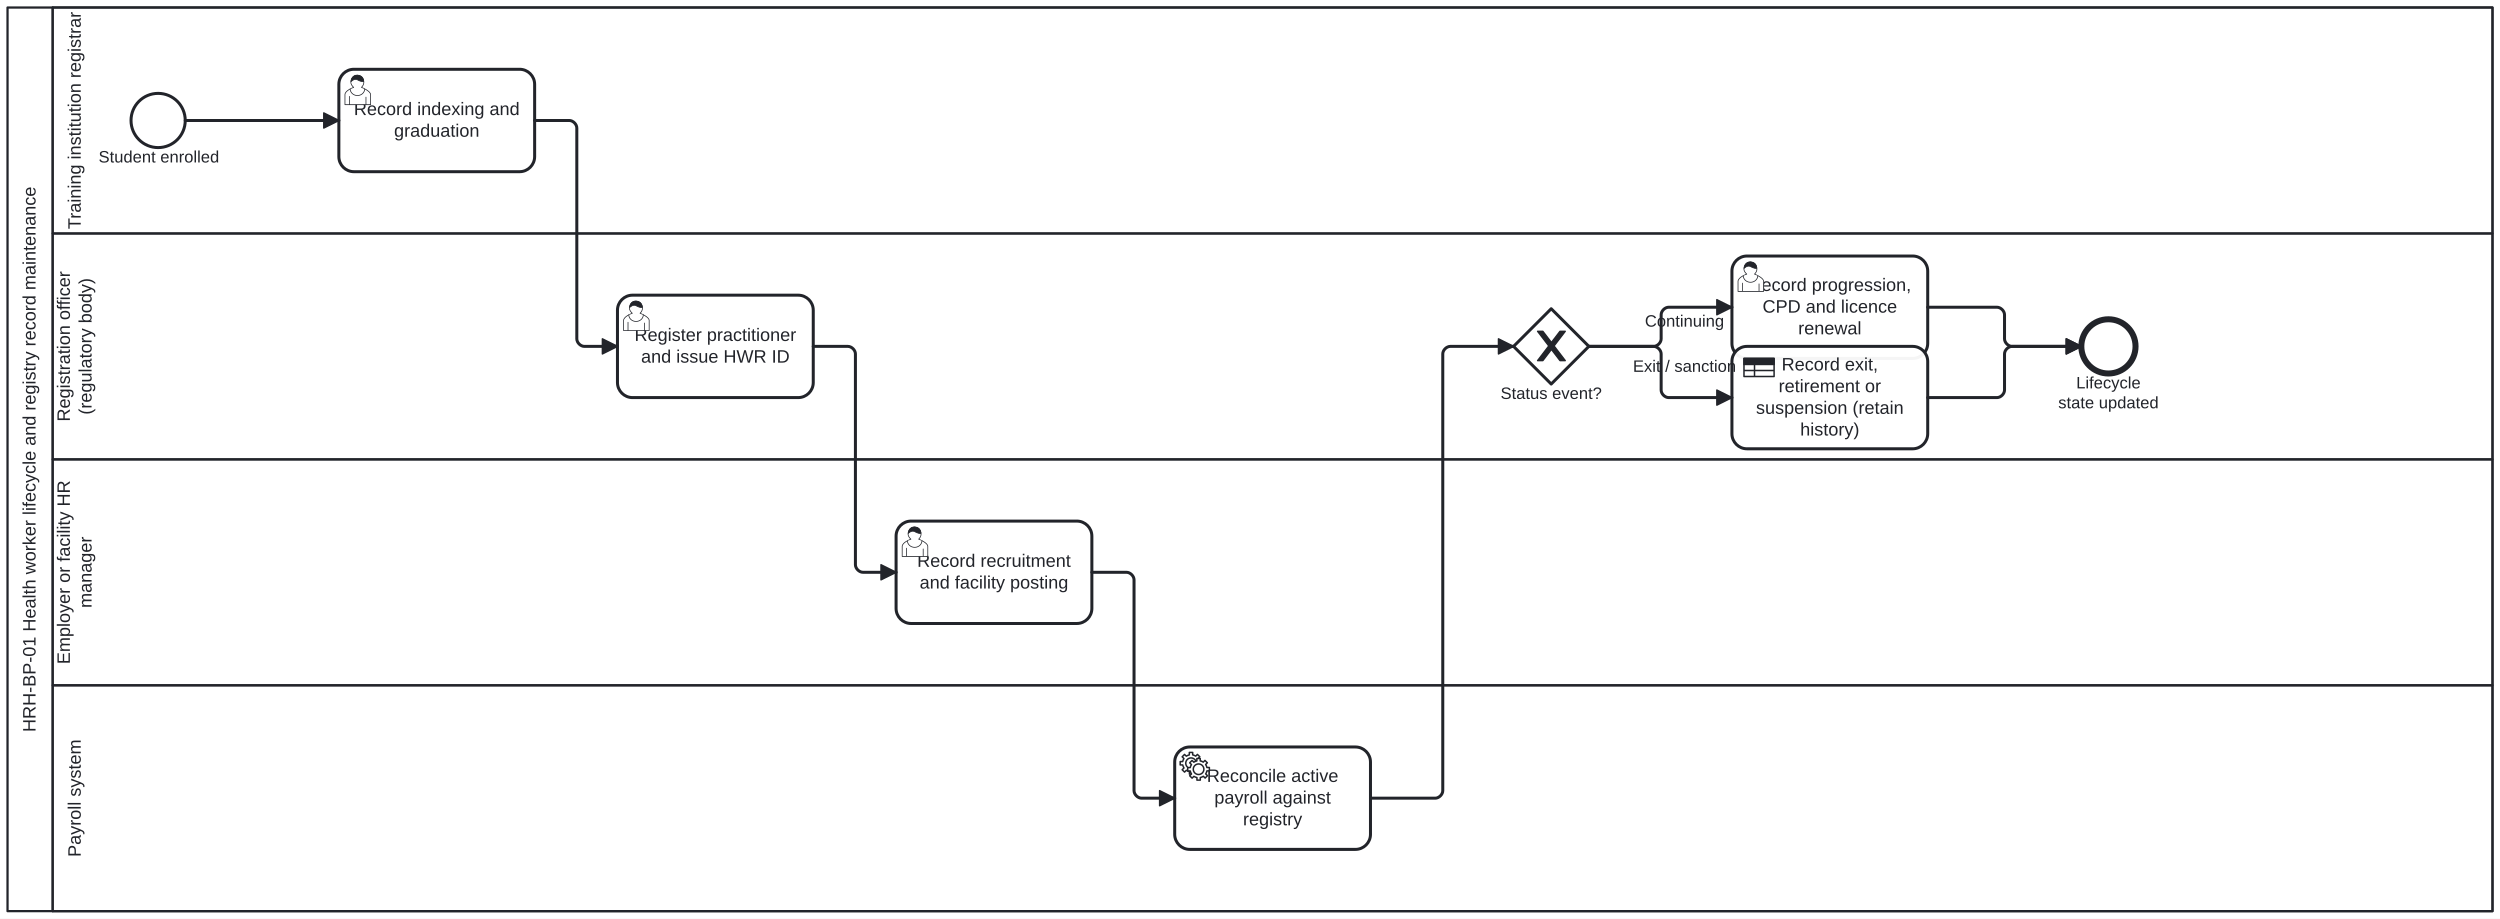
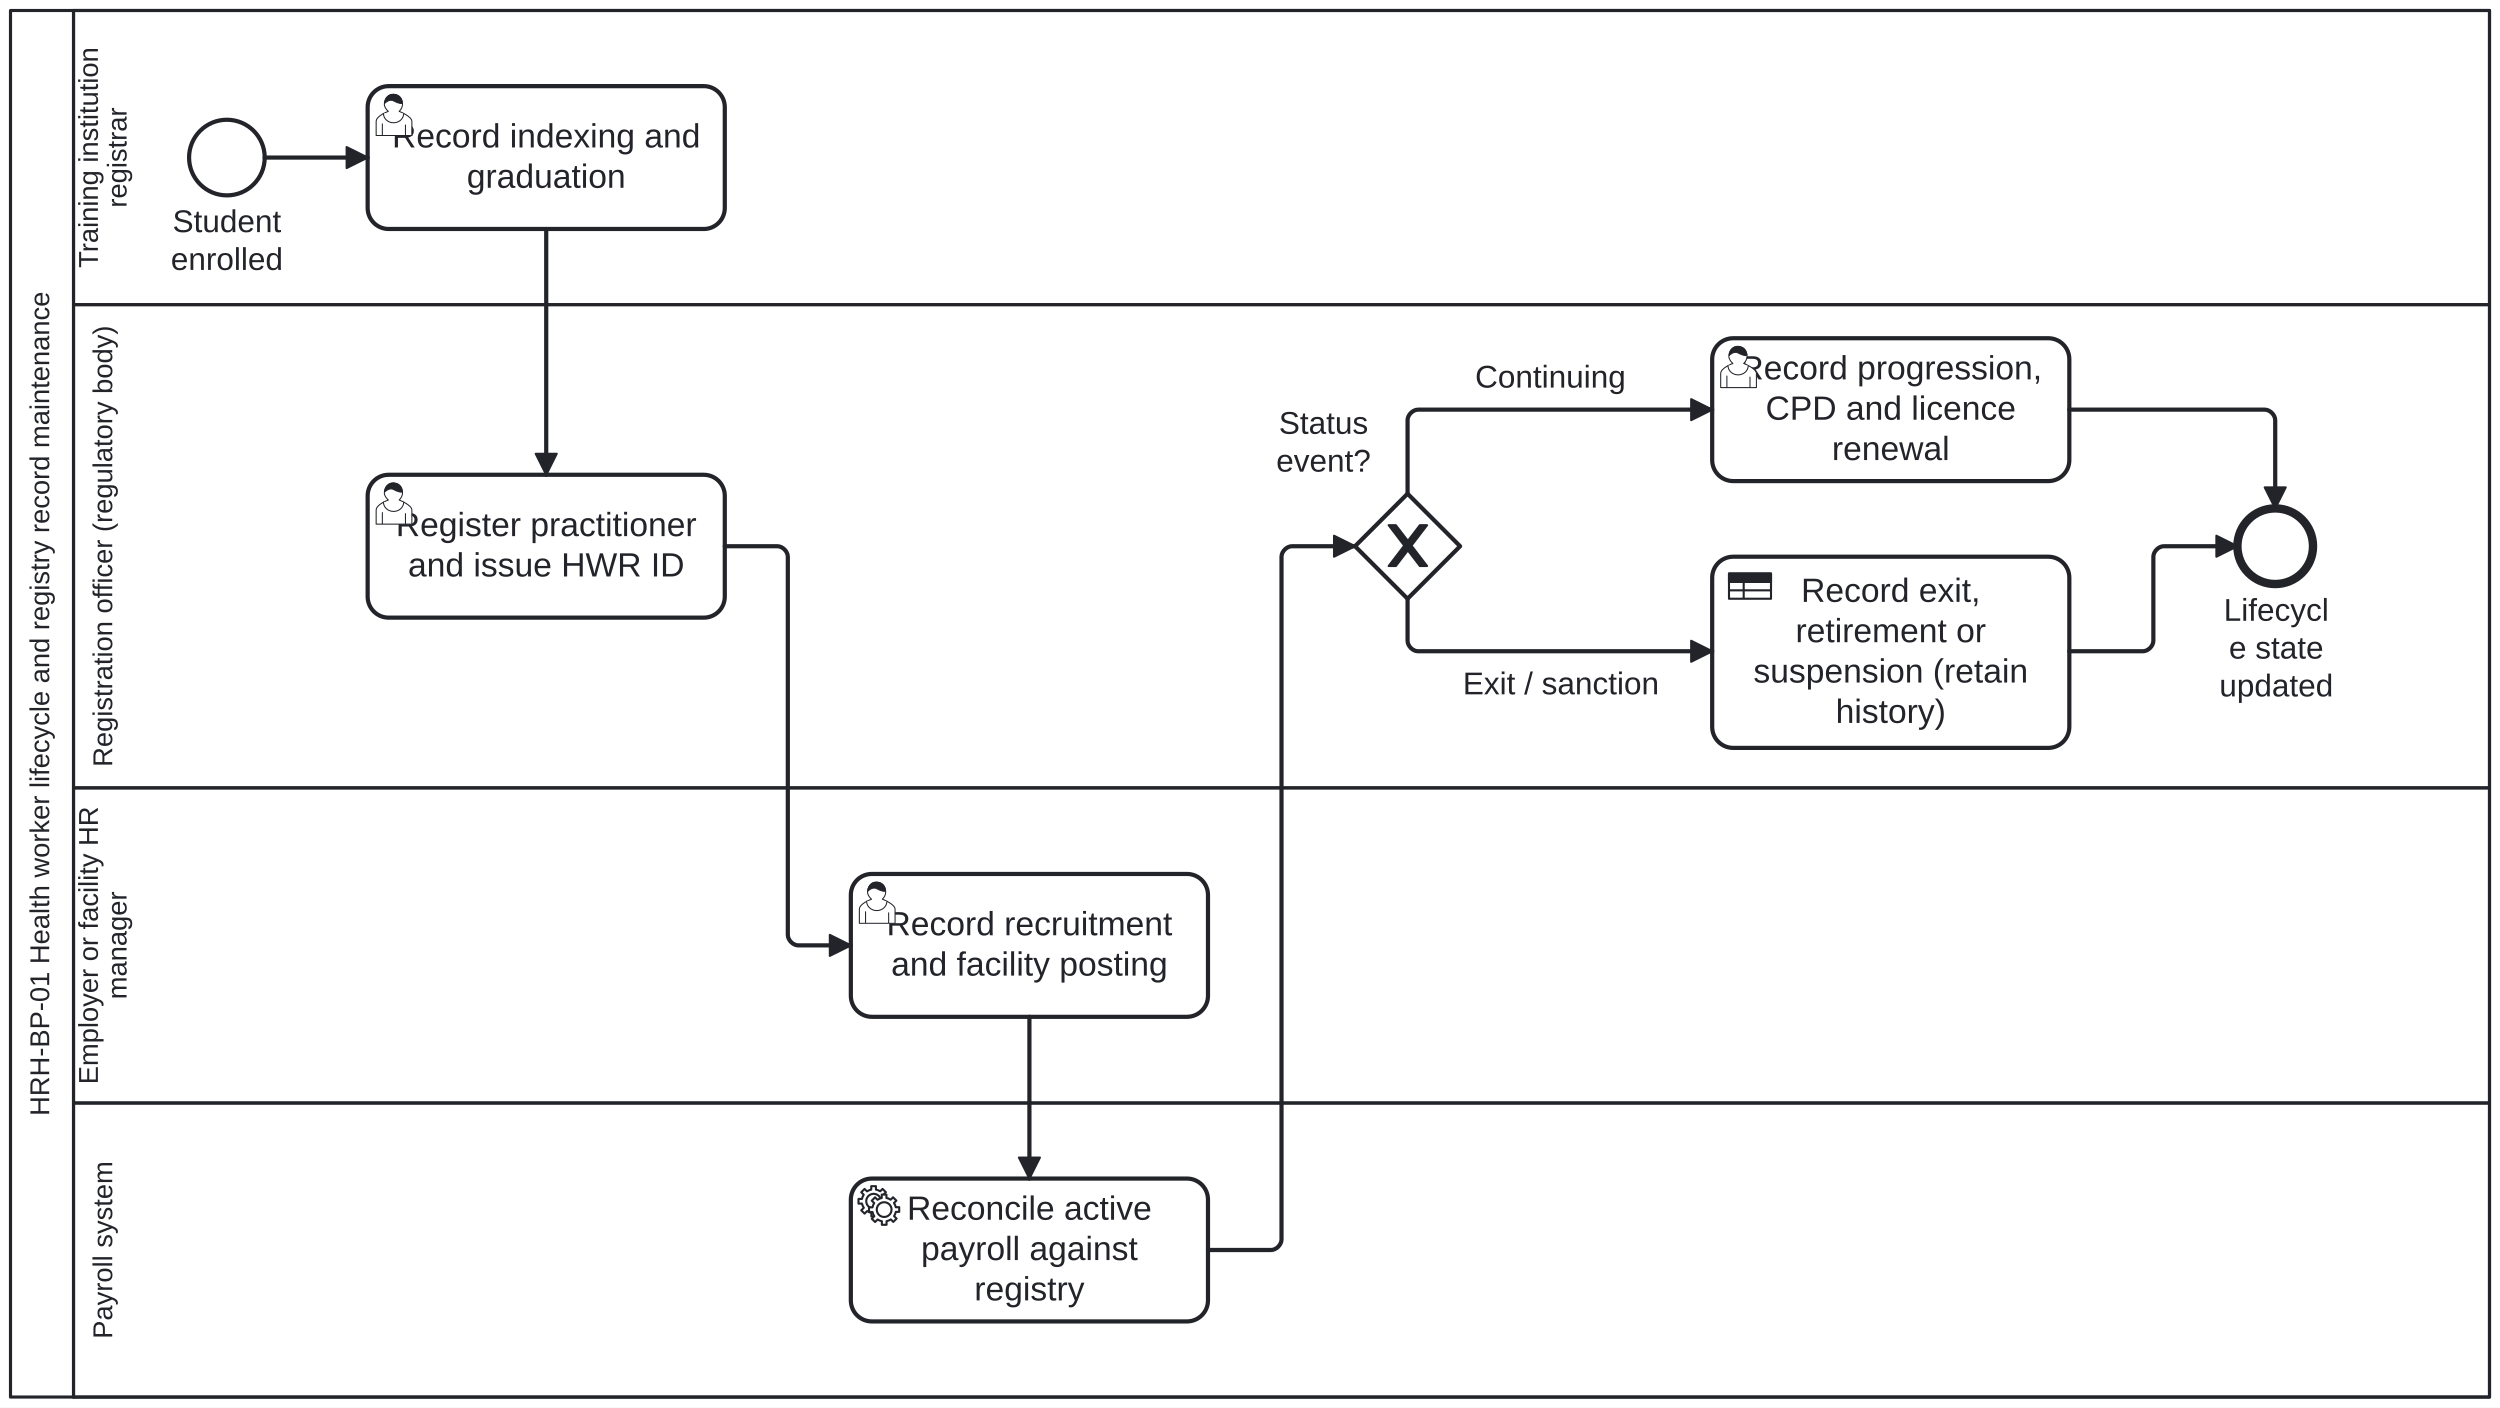
- <svg xmlns="http://www.w3.org/2000/svg" width="100%" style="max-width:100%;height:auto" viewBox="115 75 1660 610" version="1.1">
-   <rect x="115" y="75" width="1660" height="610" fill="#ffffff" />
+ <svg xmlns="http://www.w3.org/2000/svg" width="100%" style="max-width:100%;height:auto" viewBox="115 75 1190 670" version="1.1">
+   <rect x="115" y="75" width="1190" height="670" fill="#ffffff" />
  <g class="djs-group">
    <g class="djs-element djs-shape" data-element-id="Pool_HRH_BP_01" style="display: block;" transform="matrix(1 0 0 1 120 80)">
      <g class="djs-visual">
-         <rect x="0" y="0" width="1650" height="600" rx="0" ry="0" style="stroke-linecap: round; stroke-linejoin: round; stroke: rgb(34, 36, 42); stroke-width: 1.5px; fill: white; fill-opacity: 0.95;" />
-         <path style="fill: none; stroke-linecap: round; stroke-linejoin: round; stroke: rgb(34, 36, 42); stroke-width: 1.5px;" d="M30,0L30,600" />
-         <text lineHeight="1.2" class="djs-label" style="font-family: Arial, sans-serif; font-size: 12px; font-weight: normal; fill: rgb(34, 36, 42);" transform="matrix(-1.83697e-16 -1 1 -1.83697e-16 0 600)">
-           <tspan x="118.928" y="18.6">HRH-BP-01 Health worker lifecycle and registry record maintenance</tspan>
+         <rect x="0" y="0" width="1180" height="660" rx="0" ry="0" style="stroke-linecap: round; stroke-linejoin: round; stroke: rgb(34, 36, 42); stroke-width: 1.5px; fill: white; fill-opacity: 0.95;" />
+         <path style="fill: none; stroke-linecap: round; stroke-linejoin: round; stroke: rgb(34, 36, 42); stroke-width: 1.5px;" d="M30,0L30,660" />
+         <text lineHeight="1.05" class="djs-label" transform="matrix(-1.83697e-16 -1 1 -1.83697e-16 0 660)" style="font-family: Arial, sans-serif; font-size: 13px; font-weight: normal; fill: rgb(34, 36, 42);">
+           <tspan x="133.838" y="18.413">HRH-BP-01 Health worker lifecycle and registry record maintenance</tspan>
        </text>
      </g>
-       <rect class="djs-hit djs-hit-all" x="0" y="0" width="1650" height="600" style="fill: none; stroke-opacity: 0; stroke: white; stroke-width: 15px;" />
+       <rect class="djs-hit djs-hit-all" x="0" y="0" width="1180" height="660" style="fill: none; stroke-opacity: 0; stroke: white; stroke-width: 15px;" />
    </g>
    <g class="djs-children">
      <g class="djs-group">
-         <g class="djs-element djs-shape" data-element-id="Lane_BP01_Payroll" style="display: block;" transform="matrix(1 0 0 1 150 530)">
-           <g class="djs-visual">
-             <rect x="0" y="0" width="1620" height="150" rx="0" ry="0" style="stroke-linecap: round; stroke-linejoin: round; stroke: rgb(34, 36, 42); stroke-width: 1.5px; fill: white; fill-opacity: 0.25;" />
-             <text lineHeight="1.2" class="djs-label" style="font-family: Arial, sans-serif; font-size: 12px; font-weight: normal; fill: rgb(34, 36, 42);" transform="matrix(-1.83697e-16 -1 1 -1.83697e-16 0 150)">
-               <tspan x="35.991" y="18.6">Payroll system</tspan>
-             </text>
-           </g>
-           <rect class="djs-hit djs-hit-all" x="0" y="0" width="1620" height="150" style="fill: none; stroke-opacity: 0; stroke: white; stroke-width: 15px;" />
-         </g>
-       </g>
-       <g class="djs-group">
-         <g class="djs-element djs-shape" data-element-id="Lane_BP01_EmployerHR" style="display: block;" transform="matrix(1 0 0 1 150 380)">
-           <g class="djs-visual">
-             <rect x="0" y="0" width="1620" height="150" rx="0" ry="0" style="stroke-linecap: round; stroke-linejoin: round; stroke: rgb(34, 36, 42); stroke-width: 1.5px; fill: white; fill-opacity: 0.25;" />
-             <text lineHeight="1.2" class="djs-label" style="font-family: Arial, sans-serif; font-size: 12px; font-weight: normal; fill: rgb(34, 36, 42);" transform="matrix(-1.83697e-16 -1 1 -1.83697e-16 0 150)">
-               <tspan x="13.986" y="11.4">Employer or facility HR </tspan>
-               <tspan x="51.319" y="25.8">manager</tspan>
-             </text>
-           </g>
-           <rect class="djs-hit djs-hit-all" x="0" y="0" width="1620" height="150" style="fill: none; stroke-opacity: 0; stroke: white; stroke-width: 15px;" />
-         </g>
-       </g>
-       <g class="djs-group">
-         <g class="djs-element djs-shape" data-element-id="Lane_BP01_RegistrationOfficer" style="display: block;" transform="matrix(1 0 0 1 150 230)">
-           <g class="djs-visual">
-             <rect x="0" y="0" width="1620" height="150" rx="0" ry="0" style="stroke-linecap: round; stroke-linejoin: round; stroke: rgb(34, 36, 42); stroke-width: 1.5px; fill: white; fill-opacity: 0.25;" />
-             <text lineHeight="1.2" class="djs-label" style="font-family: Arial, sans-serif; font-size: 12px; font-weight: normal; fill: rgb(34, 36, 42);" transform="matrix(-1.83697e-16 -1 1 -1.83697e-16 0 150)">
-               <tspan x="25.087" y="11.4">Registration officer </tspan>
-               <tspan x="29.646" y="25.8">(regulatory body)</tspan>
-             </text>
-           </g>
-           <rect class="djs-hit djs-hit-all" x="0" y="0" width="1620" height="150" style="fill: none; stroke-opacity: 0; stroke: white; stroke-width: 15px;" />
+         <g class="djs-element djs-shape" data-element-id="Lane_BP01_Payroll" style="display: block;" transform="matrix(1 0 0 1 150 600)">
+           <g class="djs-visual">
+             <rect x="0" y="0" width="1150" height="140" rx="0" ry="0" style="stroke-linecap: round; stroke-linejoin: round; stroke: rgb(34, 36, 42); stroke-width: 1.5px; fill: white; fill-opacity: 0.25;" />
+             <text lineHeight="1.05" class="djs-label" transform="matrix(-1.83697e-16 -1 1 -1.83697e-16 0 140)" style="font-family: Arial, sans-serif; font-size: 13px; font-weight: normal; fill: rgb(34, 36, 42);">
+               <tspan x="27.74" y="18.413">Payroll system</tspan>
+             </text>
+           </g>
+           <rect class="djs-hit djs-hit-all" x="0" y="0" width="1150" height="140" style="fill: none; stroke-opacity: 0; stroke: white; stroke-width: 15px;" />
+         </g>
+       </g>
+       <g class="djs-group">
+         <g class="djs-element djs-shape" data-element-id="Lane_BP01_EmployerHR" style="display: block;" transform="matrix(1 0 0 1 150 450)">
+           <g class="djs-visual">
+             <rect x="0" y="0" width="1150" height="150" rx="0" ry="0" style="stroke-linecap: round; stroke-linejoin: round; stroke: rgb(34, 36, 42); stroke-width: 1.5px; fill: white; fill-opacity: 0.25;" />
+             <text lineHeight="1.05" class="djs-label" transform="matrix(-1.83697e-16 -1 1 -1.83697e-16 0 150)" style="font-family: Arial, sans-serif; font-size: 13px; font-weight: normal; fill: rgb(34, 36, 42);">
+               <tspan x="8.902" y="11.588">Employer or facility HR </tspan>
+               <tspan x="49.346" y="25.238">manager</tspan>
+             </text>
+           </g>
+           <rect class="djs-hit djs-hit-all" x="0" y="0" width="1150" height="150" style="fill: none; stroke-opacity: 0; stroke: white; stroke-width: 15px;" />
+         </g>
+       </g>
+       <g class="djs-group">
+         <g class="djs-element djs-shape" data-element-id="Lane_BP01_RegistrationOfficer" style="display: block;" transform="matrix(1 0 0 1 150 220)">
+           <g class="djs-visual">
+             <rect x="0" y="0" width="1150" height="230" rx="0" ry="0" style="stroke-linecap: round; stroke-linejoin: round; stroke: rgb(34, 36, 42); stroke-width: 1.5px; fill: white; fill-opacity: 0.25;" />
+             <text lineHeight="1.05" class="djs-label" transform="matrix(-1.83697e-16 -1 1 -1.83697e-16 0 230)" style="font-family: Arial, sans-serif; font-size: 13px; font-weight: normal; fill: rgb(34, 36, 42);">
+               <tspan x="9.988" y="18.413">Registration officer (regulatory body)</tspan>
+             </text>
+           </g>
+           <rect class="djs-hit djs-hit-all" x="0" y="0" width="1150" height="230" style="fill: none; stroke-opacity: 0; stroke: white; stroke-width: 15px;" />
        </g>
      </g>
      <g class="djs-group">
        <g class="djs-element djs-shape" data-element-id="Lane_BP01_TrainingRegistrar" style="display: block;" transform="matrix(1 0 0 1 150 80)">
          <g class="djs-visual">
-             <rect x="0" y="0" width="1620" height="150" rx="0" ry="0" style="stroke-linecap: round; stroke-linejoin: round; stroke: rgb(34, 36, 42); stroke-width: 1.5px; fill: white; fill-opacity: 0.25;" />
-             <text lineHeight="1.2" class="djs-label" style="font-family: Arial, sans-serif; font-size: 12px; font-weight: normal; fill: rgb(34, 36, 42);" transform="matrix(-1.83697e-16 -1 1 -1.83697e-16 0 150)">
-               <tspan x="2.859" y="18.6">Training institution registrar</tspan>
-             </text>
-           </g>
-           <rect class="djs-hit djs-hit-all" x="0" y="0" width="1620" height="150" style="fill: none; stroke-opacity: 0; stroke: white; stroke-width: 15px;" />
-         </g>
-       </g>
-       <g class="djs-group">
-         <g class="djs-element djs-shape" data-element-id="Start_BP01" style="display: block;" transform="matrix(1 0 0 1 202 137)">
+             <rect x="0" y="0" width="1150" height="140" rx="0" ry="0" style="stroke-linecap: round; stroke-linejoin: round; stroke: rgb(34, 36, 42); stroke-width: 1.5px; fill: white; fill-opacity: 0.25;" />
+             <text lineHeight="1.05" class="djs-label" transform="matrix(-1.83697e-16 -1 1 -1.83697e-16 0 140)" style="font-family: Arial, sans-serif; font-size: 13px; font-weight: normal; fill: rgb(34, 36, 42);">
+               <tspan x="17.492" y="11.588">Training institution </tspan>
+               <tspan x="46.161" y="25.238">registrar</tspan>
+             </text>
+           </g>
+           <rect class="djs-hit djs-hit-all" x="0" y="0" width="1150" height="140" style="fill: none; stroke-opacity: 0; stroke: white; stroke-width: 15px;" />
+         </g>
+       </g>
+       <g class="djs-group">
+         <g class="djs-element djs-shape" data-element-id="Start_BP01" style="display: block;" transform="matrix(1 0 0 1 205 132)">
          <g class="djs-visual">
            <circle cx="18" cy="18" r="18" style="stroke-linecap: round; stroke-linejoin: round; stroke: rgb(34, 36, 42); stroke-width: 2px; fill: white; fill-opacity: 0.95;" />
          </g>
          <rect class="djs-hit djs-hit-all" x="0" y="0" width="36" height="36" style="fill: none; stroke-opacity: 0; stroke: white; stroke-width: 15px;" />
        </g>
      </g>
      <g class="djs-group">
-         <g class="djs-element djs-shape" data-element-id="Start_BP01_label" style="display: block;" transform="matrix(1 0 0 1 180 173)">
-           <g class="djs-visual">
-             <text lineHeight="1.2" class="djs-label" style="font-family: Arial, sans-serif; font-size: 11px; font-weight: normal; fill: rgb(34, 36, 42);">
-               <tspan x="0.442" y="9.9">Student enrolled</tspan>
-             </text>
-           </g>
-           <rect class="djs-hit djs-hit-all" x="0" y="0" width="81" height="14" style="fill: none; stroke-opacity: 0; stroke: white; stroke-width: 15px;" />
-         </g>
-       </g>
-       <g class="djs-group">
-         <g class="djs-element djs-shape" data-element-id="Task_BP01_01" style="display: block;" transform="matrix(1 0 0 1 340 121)">
-           <g class="djs-visual">
-             <rect x="0" y="0" width="130" height="68" rx="10" ry="10" style="stroke-linecap: round; stroke-linejoin: round; stroke: rgb(34, 36, 42); stroke-width: 2px; fill: white; fill-opacity: 0.95;" />
-             <text lineHeight="1.2" class="djs-label" style="font-family: Arial, sans-serif; font-size: 12px; font-weight: normal; fill: rgb(34, 36, 42);">
-               <tspan x="9.963" y="30.4">Record indexing and </tspan>
-               <tspan x="36.644" y="44.8">graduation</tspan>
+         <g class="djs-element djs-shape" data-element-id="Start_BP01_label" style="display: block;" transform="matrix(1 0 0 1 196 172)">
+           <g class="djs-visual">
+             <text lineHeight="1.2" class="djs-label" style="font-family: Arial, sans-serif; font-size: 15px; font-weight: normal; fill: rgb(34, 36, 42);">
+               <tspan x="1.146" y="13.5">Student</tspan>
+               <tspan x="0.314" y="31.5">enrolled</tspan>
+             </text>
+           </g>
+           <rect class="djs-hit djs-hit-all" x="0" y="0" width="54" height="36" style="fill: none; stroke-opacity: 0; stroke: white; stroke-width: 15px;" />
+         </g>
+       </g>
+       <g class="djs-group">
+         <g class="djs-element djs-shape" data-element-id="Task_BP01_01" style="display: block;" transform="matrix(1 0 0 1 290 116)">
+           <g class="djs-visual">
+             <rect x="0" y="0" width="170" height="68" rx="10" ry="10" style="stroke-linecap: round; stroke-linejoin: round; stroke: rgb(34, 36, 42); stroke-width: 2px; fill: white; fill-opacity: 0.95;" />
+             <text lineHeight="1.2" class="djs-label" style="font-family: Arial, sans-serif; font-size: 16px; font-weight: normal; fill: rgb(34, 36, 42);">
+               <tspan x="11.617" y="29.2">Record indexing and </tspan>
+               <tspan x="47.191" y="48.4">graduation</tspan>
            </text>
            <path d="m 15,12 c 0.909,-0.845 1.594,-2.049 1.594,-3.385 0,-2.554 -1.805,-4.622 -4.357,-4.622 -2.552,0 -4.288,2.068 -4.288,4.622 0,1.348 0.974,2.562 1.896,3.405 -0.529,0.187 -5.669,2.097 -5.794,4.756 v 6.718 h 17 v -6.718 c 0,-2.298 -5.528,-4.595 -6.051,-4.776 zm -8,6 l 0,5.5 m 11,0 l 0,-5" style="fill: white; stroke-linecap: round; stroke-linejoin: round; stroke: rgb(34, 36, 42); stroke-width: 0.5px;" />
            <path d="m 15,12 m 2.162,1.009 c 0,2.447 -2.158,4.431 -4.821,4.431 -2.665,0 -4.822,-1.981 -4.822,-4.431 " style="fill: white; stroke-linecap: round; stroke-linejoin: round; stroke: rgb(34, 36, 42); stroke-width: 0.5px;" />
            <path d="m 15,12 m -6.9,-3.80 c 0,0 2.251,-2.358 4.274,-1.177 2.024,1.181 4.221,1.537 4.124,0.965 -0.098,-0.57 -0.117,-3.791 -4.191,-4.136 -3.575,0.001 -4.208,3.367 -4.207,4.348 z" style="fill: rgb(34, 36, 42); stroke-linecap: round; stroke-linejoin: round; stroke: rgb(34, 36, 42); stroke-width: 0.5px;" />
          </g>
-           <rect class="djs-hit djs-hit-all" x="0" y="0" width="130" height="68" style="fill: none; stroke-opacity: 0; stroke: white; stroke-width: 15px;" />
-         </g>
-       </g>
-       <g class="djs-group">
-         <g class="djs-element djs-shape" data-element-id="Task_BP01_02" style="display: block;" transform="matrix(1 0 0 1 525 271)">
-           <g class="djs-visual">
-             <rect x="0" y="0" width="130" height="68" rx="10" ry="10" style="stroke-linecap: round; stroke-linejoin: round; stroke: rgb(34, 36, 42); stroke-width: 2px; fill: white; fill-opacity: 0.95;" />
-             <text lineHeight="1.2" class="djs-label" style="font-family: Arial, sans-serif; font-size: 12px; font-weight: normal; fill: rgb(34, 36, 42);">
-               <tspan x="11.311" y="30.4">Register practitioner</tspan>
-               <tspan x="15.652" y="44.8">and issue HWR ID</tspan>
+           <rect class="djs-hit djs-hit-all" x="0" y="0" width="170" height="68" style="fill: none; stroke-opacity: 0; stroke: white; stroke-width: 15px;" />
+         </g>
+       </g>
+       <g class="djs-group">
+         <g class="djs-element djs-shape" data-element-id="Task_BP01_02" style="display: block;" transform="matrix(1 0 0 1 290 301)">
+           <g class="djs-visual">
+             <rect x="0" y="0" width="170" height="68" rx="10" ry="10" style="stroke-linecap: round; stroke-linejoin: round; stroke: rgb(34, 36, 42); stroke-width: 2px; fill: white; fill-opacity: 0.95;" />
+             <text lineHeight="1.2" class="djs-label" style="font-family: Arial, sans-serif; font-size: 16px; font-weight: normal; fill: rgb(34, 36, 42);">
+               <tspan x="13.414" y="29.2">Register practitioner</tspan>
+               <tspan x="19.203" y="48.4">and issue HWR ID</tspan>
            </text>
            <path d="m 15,12 c 0.909,-0.845 1.594,-2.049 1.594,-3.385 0,-2.554 -1.805,-4.622 -4.357,-4.622 -2.552,0 -4.288,2.068 -4.288,4.622 0,1.348 0.974,2.562 1.896,3.405 -0.529,0.187 -5.669,2.097 -5.794,4.756 v 6.718 h 17 v -6.718 c 0,-2.298 -5.528,-4.595 -6.051,-4.776 zm -8,6 l 0,5.5 m 11,0 l 0,-5" style="fill: white; stroke-linecap: round; stroke-linejoin: round; stroke: rgb(34, 36, 42); stroke-width: 0.5px;" />
            <path d="m 15,12 m 2.162,1.009 c 0,2.447 -2.158,4.431 -4.821,4.431 -2.665,0 -4.822,-1.981 -4.822,-4.431 " style="fill: white; stroke-linecap: round; stroke-linejoin: round; stroke: rgb(34, 36, 42); stroke-width: 0.5px;" />
            <path d="m 15,12 m -6.9,-3.80 c 0,0 2.251,-2.358 4.274,-1.177 2.024,1.181 4.221,1.537 4.124,0.965 -0.098,-0.57 -0.117,-3.791 -4.191,-4.136 -3.575,0.001 -4.208,3.367 -4.207,4.348 z" style="fill: rgb(34, 36, 42); stroke-linecap: round; stroke-linejoin: round; stroke: rgb(34, 36, 42); stroke-width: 0.5px;" />
          </g>
-           <rect class="djs-hit djs-hit-all" x="0" y="0" width="130" height="68" style="fill: none; stroke-opacity: 0; stroke: white; stroke-width: 15px;" />
-         </g>
-       </g>
-       <g class="djs-group">
-         <g class="djs-element djs-shape" data-element-id="Task_BP01_03" style="display: block;" transform="matrix(1 0 0 1 710 421)">
-           <g class="djs-visual">
-             <rect x="0" y="0" width="130" height="68" rx="10" ry="10" style="stroke-linecap: round; stroke-linejoin: round; stroke: rgb(34, 36, 42); stroke-width: 2px; fill: white; fill-opacity: 0.95;" />
-             <text lineHeight="1.2" class="djs-label" style="font-family: Arial, sans-serif; font-size: 12px; font-weight: normal; fill: rgb(34, 36, 42);">
-               <tspan x="13.982" y="30.4">Record recruitment </tspan>
-               <tspan x="15.638" y="44.8">and facility posting</tspan>
+           <rect class="djs-hit djs-hit-all" x="0" y="0" width="170" height="68" style="fill: none; stroke-opacity: 0; stroke: white; stroke-width: 15px;" />
+         </g>
+       </g>
+       <g class="djs-group">
+         <g class="djs-element djs-shape" data-element-id="Task_BP01_03" style="display: block;" transform="matrix(1 0 0 1 520 491)">
+           <g class="djs-visual">
+             <rect x="0" y="0" width="170" height="68" rx="10" ry="10" style="stroke-linecap: round; stroke-linejoin: round; stroke: rgb(34, 36, 42); stroke-width: 2px; fill: white; fill-opacity: 0.95;" />
+             <text lineHeight="1.2" class="djs-label" style="font-family: Arial, sans-serif; font-size: 16px; font-weight: normal; fill: rgb(34, 36, 42);">
+               <tspan x="16.977" y="29.2">Record recruitment </tspan>
+               <tspan x="19.184" y="48.4">and facility posting</tspan>
            </text>
            <path d="m 15,12 c 0.909,-0.845 1.594,-2.049 1.594,-3.385 0,-2.554 -1.805,-4.622 -4.357,-4.622 -2.552,0 -4.288,2.068 -4.288,4.622 0,1.348 0.974,2.562 1.896,3.405 -0.529,0.187 -5.669,2.097 -5.794,4.756 v 6.718 h 17 v -6.718 c 0,-2.298 -5.528,-4.595 -6.051,-4.776 zm -8,6 l 0,5.5 m 11,0 l 0,-5" style="fill: white; stroke-linecap: round; stroke-linejoin: round; stroke: rgb(34, 36, 42); stroke-width: 0.5px;" />
            <path d="m 15,12 m 2.162,1.009 c 0,2.447 -2.158,4.431 -4.821,4.431 -2.665,0 -4.822,-1.981 -4.822,-4.431 " style="fill: white; stroke-linecap: round; stroke-linejoin: round; stroke: rgb(34, 36, 42); stroke-width: 0.5px;" />
            <path d="m 15,12 m -6.9,-3.80 c 0,0 2.251,-2.358 4.274,-1.177 2.024,1.181 4.221,1.537 4.124,0.965 -0.098,-0.57 -0.117,-3.791 -4.191,-4.136 -3.575,0.001 -4.208,3.367 -4.207,4.348 z" style="fill: rgb(34, 36, 42); stroke-linecap: round; stroke-linejoin: round; stroke: rgb(34, 36, 42); stroke-width: 0.5px;" />
          </g>
-           <rect class="djs-hit djs-hit-all" x="0" y="0" width="130" height="68" style="fill: none; stroke-opacity: 0; stroke: white; stroke-width: 15px;" />
-         </g>
-       </g>
-       <g class="djs-group">
-         <g class="djs-element djs-shape" data-element-id="Task_BP01_04" style="display: block;" transform="matrix(1 0 0 1 895 571)">
-           <g class="djs-visual">
-             <rect x="0" y="0" width="130" height="68" rx="10" ry="10" style="stroke-linecap: round; stroke-linejoin: round; stroke: rgb(34, 36, 42); stroke-width: 2px; fill: white; fill-opacity: 0.95;" />
-             <text lineHeight="1.2" class="djs-label" style="font-family: Arial, sans-serif; font-size: 12px; font-weight: normal; fill: rgb(34, 36, 42);">
-               <tspan x="21.312" y="23.2">Reconcile active </tspan>
-               <tspan x="26.311" y="37.6">payroll against </tspan>
-               <tspan x="45.33" y="52">registry</tspan>
+           <rect class="djs-hit djs-hit-all" x="0" y="0" width="170" height="68" style="fill: none; stroke-opacity: 0; stroke: white; stroke-width: 15px;" />
+         </g>
+       </g>
+       <g class="djs-group">
+         <g class="djs-element djs-shape" data-element-id="Task_BP01_04" style="display: block;" transform="matrix(1 0 0 1 520 636)">
+           <g class="djs-visual">
+             <rect x="0" y="0" width="170" height="68" rx="10" ry="10" style="stroke-linecap: round; stroke-linejoin: round; stroke: rgb(34, 36, 42); stroke-width: 2px; fill: white; fill-opacity: 0.95;" />
+             <text lineHeight="1.2" class="djs-label" style="font-family: Arial, sans-serif; font-size: 16px; font-weight: normal; fill: rgb(34, 36, 42);">
+               <tspan x="26.75" y="19.6">Reconcile active </tspan>
+               <tspan x="33.414" y="38.8">payroll against </tspan>
+               <tspan x="58.773" y="58">registry</tspan>
            </text>
            <circle cx="5" cy="5" r="5" transform="translate(6, 6)" style="stroke-linecap: round; stroke-linejoin: round; stroke: none; stroke-width: 2px; fill: white;" />
            <path d="m 12,18 v -1.713 c 0.352,-0.07 0.704,-0.178 1.048,-0.321 0.344,-0.145 0.666,-0.321 0.966,-0.521 l 1.194,1.18 1.567,-1.577 -1.195,-1.18 c 0.403,-0.614 0.683,-1.299 0.825,-2.018 l 1.622,-0.01 v -2.22 l -1.637,0.01 c -0.073,-0.352 -0.178,-0.7 -0.324,-1.044 -0.145,-0.344 -0.321,-0.664 -0.523,-0.962 l 1.131,-1.136 -1.583,-1.563 -1.13,1.136 c -0.614,-0.401 -1.303,-0.681 -2.023,-0.822 l 0.009,-1.619 h -2.241 l 0.004,1.631 c -0.354,0.074 -0.705,0.18 -1.05,0.324 -0.344,0.144 -0.665,0.321 -0.964,0.52 l -1.17,-1.158 -1.567,1.579 1.168,1.157 c -0.403,0.613 -0.683,1.298 -0.825,2.017 l -1.659,0.003 v 2.222 l 1.672,-0.006 c 0.073,0.351 0.18,0.702 0.324,1.045 0.145,0.344 0.321,0.664 0.523,0.961 l -1.199,1.197 1.584,1.56 1.196,-1.193 c 0.614,0.403 1.303,0.682 2.023,0.823 l 7.19e-4,1.699 h 2.227 z m 0.221,-3.996 c -1.789,0.75 -3.858,-0.093 -4.61,-1.874 -0.752,-1.783 0.091,-3.846 1.88,-4.596 1.788,-0.749 3.857,0.093 4.609,1.874 0.752,1.782 -0.091,3.846 -1.88,4.596 z" style="fill: white; stroke-linecap: round; stroke-linejoin: round; stroke: rgb(34, 36, 42); stroke-width: 1px;" />
            <circle cx="5" cy="5" r="5" transform="translate(11, 10)" style="stroke-linecap: round; stroke-linejoin: round; stroke: none; stroke-width: 2px; fill: white;" />
            <path d="m 17,22 v -1.713 c 0.352,-0.07 0.704,-0.178 1.048,-0.321 0.344,-0.145 0.666,-0.321 0.966,-0.521 l 1.194,1.18 1.567,-1.577 -1.195,-1.18 c 0.403,-0.614 0.683,-1.299 0.825,-2.018 l 1.622,-0.01 v -2.22 l -1.637,0.01 c -0.073,-0.352 -0.178,-0.7 -0.324,-1.044 -0.145,-0.344 -0.321,-0.664 -0.523,-0.962 l 1.131,-1.136 -1.583,-1.563 -1.13,1.136 c -0.614,-0.401 -1.303,-0.681 -2.023,-0.822 l 0.009,-1.619 h -2.241 l 0.004,1.631 c -0.354,0.074 -0.705,0.18 -1.05,0.324 -0.344,0.144 -0.665,0.321 -0.964,0.52 l -1.17,-1.158 -1.567,1.579 1.168,1.157 c -0.403,0.613 -0.683,1.298 -0.825,2.017 l -1.659,0.003 v 2.222 l 1.672,-0.006 c 0.073,0.351 0.18,0.702 0.324,1.045 0.145,0.344 0.321,0.664 0.523,0.961 l -1.199,1.197 1.584,1.56 1.196,-1.193 c 0.614,0.403 1.303,0.682 2.023,0.823 l 7.19e-4,1.699 h 2.227 z m 0.221,-3.996 c -1.789,0.75 -3.858,-0.093 -4.61,-1.874 -0.752,-1.783 0.091,-3.846 1.88,-4.596 1.788,-0.749 3.857,0.093 4.609,1.874 0.752,1.782 -0.091,3.846 -1.88,4.596 z" style="fill: white; stroke-linecap: round; stroke-linejoin: round; stroke: rgb(34, 36, 42); stroke-width: 1px;" />
          </g>
-           <rect class="djs-hit djs-hit-all" x="0" y="0" width="130" height="68" style="fill: none; stroke-opacity: 0; stroke: white; stroke-width: 15px;" />
-         </g>
-       </g>
-       <g class="djs-group">
-         <g class="djs-element djs-shape" data-element-id="Gw_BP01_Active" style="display: block;" transform="matrix(1 0 0 1 1120 280)">
+           <rect class="djs-hit djs-hit-all" x="0" y="0" width="170" height="68" style="fill: none; stroke-opacity: 0; stroke: white; stroke-width: 15px;" />
+         </g>
+       </g>
+       <g class="djs-group">
+         <g class="djs-element djs-shape" data-element-id="Gw_BP01_Active" style="display: block;" transform="matrix(1 0 0 1 760 310)">
          <g class="djs-visual">
            <polygon points="25,0 50,25 25,50 0,25" style="stroke-linecap: round; stroke-linejoin: round; stroke: rgb(34, 36, 42); stroke-width: 2px; fill: white; fill-opacity: 0.95;" />
            <path d="m 16,15 7.429,9.714 -7.429,9.714 3.429,0 5.714,-7.464 5.714,7.464 3.429,0 -7.429,-9.714 7.429,-9.714 -3.429,0 -5.714,7.464 -5.714,-7.464 -3.429,0 z" style="fill: rgb(34, 36, 42); stroke-linecap: round; stroke-linejoin: round; stroke: rgb(34, 36, 42); stroke-width: 1px;" />
          </g>
          <rect class="djs-hit djs-hit-all" x="0" y="0" width="50" height="50" style="fill: none; stroke-opacity: 0; stroke: white; stroke-width: 15px;" />
        </g>
      </g>
      <g class="djs-group">
-         <g class="djs-element djs-shape" data-element-id="Gw_BP01_Active_label" style="display: block;" transform="matrix(1 0 0 1 1111 330)">
-           <g class="djs-visual">
-             <text lineHeight="1.2" class="djs-label" style="font-family: Arial, sans-serif; font-size: 11px; font-weight: normal; fill: rgb(34, 36, 42);">
-               <tspan x="0.366" y="9.9">Status event?</tspan>
-             </text>
-           </g>
-           <rect class="djs-hit djs-hit-all" x="0" y="0" width="68" height="14" style="fill: none; stroke-opacity: 0; stroke: white; stroke-width: 15px;" />
-         </g>
-       </g>
-       <g class="djs-group">
-         <g class="djs-element djs-shape" data-element-id="Task_BP01_05" style="display: block;" transform="matrix(1 0 0 1 1265 245)">
-           <g class="djs-visual">
-             <rect x="0" y="0" width="130" height="68" rx="10" ry="10" style="stroke-linecap: round; stroke-linejoin: round; stroke: rgb(34, 36, 42); stroke-width: 2px; fill: white; fill-opacity: 0.95;" />
-             <text lineHeight="1.2" class="djs-label" style="font-family: Arial, sans-serif; font-size: 12px; font-weight: normal; fill: rgb(34, 36, 42);">
-               <tspan x="10.974" y="23.2">Record progression, </tspan>
-               <tspan x="20.311" y="37.6">CPD and licence </tspan>
-               <tspan x="43.988" y="52">renewal</tspan>
+         <g class="djs-element djs-shape" data-element-id="Gw_BP01_Active_label" style="display: block;" transform="matrix(1 0 0 1 722 268)">
+           <g class="djs-visual">
+             <text lineHeight="1.2" class="djs-label" style="font-family: Arial, sans-serif; font-size: 15px; font-weight: normal; fill: rgb(34, 36, 42);">
+               <tspan x="1.738" y="13.5">Status</tspan>
+               <tspan x="0.482" y="31.5">event?</tspan>
+             </text>
+           </g>
+           <rect class="djs-hit djs-hit-all" x="0" y="0" width="46" height="36" style="fill: none; stroke-opacity: 0; stroke: white; stroke-width: 15px;" />
+         </g>
+       </g>
+       <g class="djs-group">
+         <g class="djs-element djs-shape" data-element-id="Task_BP01_05" style="display: block;" transform="matrix(1 0 0 1 930 236)">
+           <g class="djs-visual">
+             <rect x="0" y="0" width="170" height="68" rx="10" ry="10" style="stroke-linecap: round; stroke-linejoin: round; stroke: rgb(34, 36, 42); stroke-width: 2px; fill: white; fill-opacity: 0.95;" />
+             <text lineHeight="1.2" class="djs-label" style="font-family: Arial, sans-serif; font-size: 16px; font-weight: normal; fill: rgb(34, 36, 42);">
+               <tspan x="12.965" y="19.6">Record progression, </tspan>
+               <tspan x="25.414" y="38.8">CPD and licence </tspan>
+               <tspan x="56.984" y="58">renewal</tspan>
            </text>
            <path d="m 15,12 c 0.909,-0.845 1.594,-2.049 1.594,-3.385 0,-2.554 -1.805,-4.622 -4.357,-4.622 -2.552,0 -4.288,2.068 -4.288,4.622 0,1.348 0.974,2.562 1.896,3.405 -0.529,0.187 -5.669,2.097 -5.794,4.756 v 6.718 h 17 v -6.718 c 0,-2.298 -5.528,-4.595 -6.051,-4.776 zm -8,6 l 0,5.5 m 11,0 l 0,-5" style="fill: white; stroke-linecap: round; stroke-linejoin: round; stroke: rgb(34, 36, 42); stroke-width: 0.5px;" />
            <path d="m 15,12 m 2.162,1.009 c 0,2.447 -2.158,4.431 -4.821,4.431 -2.665,0 -4.822,-1.981 -4.822,-4.431 " style="fill: white; stroke-linecap: round; stroke-linejoin: round; stroke: rgb(34, 36, 42); stroke-width: 0.5px;" />
            <path d="m 15,12 m -6.9,-3.80 c 0,0 2.251,-2.358 4.274,-1.177 2.024,1.181 4.221,1.537 4.124,0.965 -0.098,-0.57 -0.117,-3.791 -4.191,-4.136 -3.575,0.001 -4.208,3.367 -4.207,4.348 z" style="fill: rgb(34, 36, 42); stroke-linecap: round; stroke-linejoin: round; stroke: rgb(34, 36, 42); stroke-width: 0.5px;" />
          </g>
-           <rect class="djs-hit djs-hit-all" x="0" y="0" width="130" height="68" style="fill: none; stroke-opacity: 0; stroke: white; stroke-width: 15px;" />
-         </g>
-       </g>
-       <g class="djs-group">
-         <g class="djs-element djs-shape" data-element-id="Task_BP01_06" style="display: block;" transform="matrix(1 0 0 1 1265 305)">
-           <g class="djs-visual">
-             <rect x="0" y="0" width="130" height="68" rx="10" ry="10" style="stroke-linecap: round; stroke-linejoin: round; stroke: rgb(34, 36, 42); stroke-width: 2px; fill: white; fill-opacity: 0.95;" />
-             <text lineHeight="1.2" class="djs-label" style="font-family: Arial, sans-serif; font-size: 12px; font-weight: normal; fill: rgb(34, 36, 42);">
-               <tspan x="32.987" y="16">Record exit, </tspan>
-               <tspan x="30.989" y="30.4">retirement or </tspan>
-               <tspan x="15.972" y="44.8">suspension (retain </tspan>
-               <tspan x="45.33" y="59.2">history)</tspan>
+           <rect class="djs-hit djs-hit-all" x="0" y="0" width="170" height="68" style="fill: none; stroke-opacity: 0; stroke: white; stroke-width: 15px;" />
+         </g>
+       </g>
+       <g class="djs-group">
+         <g class="djs-element djs-shape" data-element-id="Task_BP01_06" style="display: block;" transform="matrix(1 0 0 1 930 340)">
+           <g class="djs-visual">
+             <rect x="0" y="0" width="170" height="91" rx="10" ry="10" style="stroke-linecap: round; stroke-linejoin: round; stroke: rgb(34, 36, 42); stroke-width: 2px; fill: white; fill-opacity: 0.95;" />
+             <text lineHeight="1.2" class="djs-label" style="font-family: Arial, sans-serif; font-size: 16px; font-weight: normal; fill: rgb(34, 36, 42);">
+               <tspan x="42.316" y="21.5">Record exit, </tspan>
+               <tspan x="39.652" y="40.7">retirement or </tspan>
+               <tspan x="19.629" y="59.9">suspension (retain </tspan>
+               <tspan x="58.773" y="79.1">history)</tspan>
            </text>
            <path d="m 8,8 0,12 20,0 0,-12 zm 0,8 l 20,0 m -13,-4 l 0,8" style="fill: white; stroke-linecap: round; stroke-linejoin: round; stroke: rgb(34, 36, 42); stroke-width: 1px;" />
            <path d="m 8,8 0,4 20,0 0,-4 z" style="fill: rgb(34, 36, 42); stroke-linecap: round; stroke-linejoin: round; stroke: rgb(34, 36, 42); stroke-width: 1px;" />
          </g>
-           <rect class="djs-hit djs-hit-all" x="0" y="0" width="130" height="68" style="fill: none; stroke-opacity: 0; stroke: white; stroke-width: 15px;" />
-         </g>
-       </g>
-       <g class="djs-group">
-         <g class="djs-element djs-shape" data-element-id="End_BP01" style="display: block;" transform="matrix(1 0 0 1 1497 287)">
+           <rect class="djs-hit djs-hit-all" x="0" y="0" width="170" height="91" style="fill: none; stroke-opacity: 0; stroke: white; stroke-width: 15px;" />
+         </g>
+       </g>
+       <g class="djs-group">
+         <g class="djs-element djs-shape" data-element-id="End_BP01" style="display: block;" transform="matrix(1 0 0 1 1180 317)">
          <g class="djs-visual">
            <circle cx="18" cy="18" r="18" style="stroke-linecap: round; stroke-linejoin: round; stroke: rgb(34, 36, 42); stroke-width: 4px; fill: white; fill-opacity: 0.95;" />
          </g>
          <rect class="djs-hit djs-hit-all" x="0" y="0" width="36" height="36" style="fill: none; stroke-opacity: 0; stroke: white; stroke-width: 15px;" />
        </g>
      </g>
      <g class="djs-group">
-         <g class="djs-element djs-shape" data-element-id="End_BP01_label" style="display: block;" transform="matrix(1 0 0 1 1480 323)">
-           <g class="djs-visual">
-             <text lineHeight="1.2" class="djs-label" style="font-family: Arial, sans-serif; font-size: 11px; font-weight: normal; fill: rgb(34, 36, 42);">
-               <tspan x="13.602" y="9.9">Lifecycle </tspan>
-               <tspan x="1.667" y="23.1">state updated</tspan>
-             </text>
-           </g>
-           <rect class="djs-hit djs-hit-all" x="0" y="0" width="70" height="27" style="fill: none; stroke-opacity: 0; stroke: white; stroke-width: 15px;" />
+         <g class="djs-element djs-shape" data-element-id="End_BP01_label" style="display: block;" transform="matrix(1 0 0 1 1169 357)">
+           <g class="djs-visual">
+             <text lineHeight="1.2" class="djs-label" style="font-family: Arial, sans-serif; font-size: 15px; font-weight: normal; fill: rgb(34, 36, 42);">
+               <tspan x="4.491" y="13.5">Lifecycl</tspan>
+               <tspan x="6.985" y="31.5">e state </tspan>
+               <tspan x="2.389" y="49.5">updated</tspan>
+             </text>
+           </g>
+           <rect class="djs-hit djs-hit-all" x="0" y="0" width="59" height="54" style="fill: none; stroke-opacity: 0; stroke: white; stroke-width: 15px;" />
        </g>
      </g>
      <g class="djs-group">
        <g class="djs-element djs-connection" data-element-id="Flow_BP01_01" style="display: block;">
          <g class="djs-visual">
            <defs>
              <marker id="bpmn-marker-1" viewBox="0 0 20 20" refX="11" refY="10" markerWidth="10" markerHeight="10" orient="auto">
                <path d="M 1 5 L 11 10 L 1 15 Z" style="stroke-linecap: round; stroke-linejoin: round; stroke: rgb(34, 36, 42); stroke-width: 1px; fill: rgb(34, 36, 42);" />
              </marker>
            </defs>
-             <path data-corner-radius="5" style="fill: none; stroke-linecap: round; stroke-linejoin: round; stroke: rgb(34, 36, 42); stroke-width: 2px; marker-end: url('#bpmn-marker-1');" d="M238,155L340,155" />
-           </g>
-           <path d="M238,155L340,155" class="djs-hit djs-hit-stroke" style="fill: none; stroke-opacity: 0; stroke: white; stroke-width: 15px;" />
+             <path data-corner-radius="5" style="fill: none; stroke-linecap: round; stroke-linejoin: round; stroke: rgb(34, 36, 42); stroke-width: 2px; marker-end: url('#bpmn-marker-1');" d="M241,150L290,150" />
+           </g>
+           <path d="M241,150L290,150" class="djs-hit djs-hit-stroke" style="fill: none; stroke-opacity: 0; stroke: white; stroke-width: 15px;" />
        </g>
      </g>
      <g class="djs-group">
        <g class="djs-element djs-connection" data-element-id="Flow_BP01_02" style="display: block;">
          <g class="djs-visual">
            <defs>
              <marker id="bpmn-marker-2" viewBox="0 0 20 20" refX="11" refY="10" markerWidth="10" markerHeight="10" orient="auto">
                <path d="M 1 5 L 11 10 L 1 15 Z" style="stroke-linecap: round; stroke-linejoin: round; stroke: rgb(34, 36, 42); stroke-width: 1px; fill: rgb(34, 36, 42);" />
              </marker>
            </defs>
-             <path data-corner-radius="5" style="fill: none; stroke-linecap: round; stroke-linejoin: round; stroke: rgb(34, 36, 42); stroke-width: 2px; marker-end: url('#bpmn-marker-2');" d="M470,155L493,155C495.5,155,498,157.5,498,160L498,300C498,302.5,500.5,305,503,305L525,305" />
-           </g>
-           <path d="M470,155L498,155L498,305L525,305" class="djs-hit djs-hit-stroke" style="fill: none; stroke-opacity: 0; stroke: white; stroke-width: 15px;" />
+             <path data-corner-radius="5" style="fill: none; stroke-linecap: round; stroke-linejoin: round; stroke: rgb(34, 36, 42); stroke-width: 2px; marker-end: url('#bpmn-marker-2');" d="M375,184L375,301" />
+           </g>
+           <path d="M375,184L375,301" class="djs-hit djs-hit-stroke" style="fill: none; stroke-opacity: 0; stroke: white; stroke-width: 15px;" />
        </g>
      </g>
      <g class="djs-group">
        <g class="djs-element djs-connection" data-element-id="Flow_BP01_03" style="display: block;">
          <g class="djs-visual">
            <defs>
              <marker id="bpmn-marker-3" viewBox="0 0 20 20" refX="11" refY="10" markerWidth="10" markerHeight="10" orient="auto">
                <path d="M 1 5 L 11 10 L 1 15 Z" style="stroke-linecap: round; stroke-linejoin: round; stroke: rgb(34, 36, 42); stroke-width: 1px; fill: rgb(34, 36, 42);" />
              </marker>
            </defs>
-             <path data-corner-radius="5" style="fill: none; stroke-linecap: round; stroke-linejoin: round; stroke: rgb(34, 36, 42); stroke-width: 2px; marker-end: url('#bpmn-marker-3');" d="M655,305L678,305C680.5,305,683,307.5,683,310L683,450C683,452.5,685.5,455,688,455L710,455" />
-           </g>
-           <path d="M655,305L683,305L683,455L710,455" class="djs-hit djs-hit-stroke" style="fill: none; stroke-opacity: 0; stroke: white; stroke-width: 15px;" />
+             <path data-corner-radius="5" style="fill: none; stroke-linecap: round; stroke-linejoin: round; stroke: rgb(34, 36, 42); stroke-width: 2px; marker-end: url('#bpmn-marker-3');" d="M460,335L485,335C487.5,335,490,337.5,490,340L490,520C490,522.5,492.5,525,495,525L520,525" />
+           </g>
+           <path d="M460,335L490,335L490,525L520,525" class="djs-hit djs-hit-stroke" style="fill: none; stroke-opacity: 0; stroke: white; stroke-width: 15px;" />
        </g>
      </g>
      <g class="djs-group">
        <g class="djs-element djs-connection" data-element-id="Flow_BP01_04" style="display: block;">
          <g class="djs-visual">
            <defs>
              <marker id="bpmn-marker-4" viewBox="0 0 20 20" refX="11" refY="10" markerWidth="10" markerHeight="10" orient="auto">
                <path d="M 1 5 L 11 10 L 1 15 Z" style="stroke-linecap: round; stroke-linejoin: round; stroke: rgb(34, 36, 42); stroke-width: 1px; fill: rgb(34, 36, 42);" />
              </marker>
            </defs>
-             <path data-corner-radius="5" style="fill: none; stroke-linecap: round; stroke-linejoin: round; stroke: rgb(34, 36, 42); stroke-width: 2px; marker-end: url('#bpmn-marker-4');" d="M840,455L863,455C865.5,455,868,457.5,868,460L868,600C868,602.5,870.5,605,873,605L895,605" />
-           </g>
-           <path d="M840,455L868,455L868,605L895,605" class="djs-hit djs-hit-stroke" style="fill: none; stroke-opacity: 0; stroke: white; stroke-width: 15px;" />
+             <path data-corner-radius="5" style="fill: none; stroke-linecap: round; stroke-linejoin: round; stroke: rgb(34, 36, 42); stroke-width: 2px; marker-end: url('#bpmn-marker-4');" d="M605,559L605,636" />
+           </g>
+           <path d="M605,559L605,636" class="djs-hit djs-hit-stroke" style="fill: none; stroke-opacity: 0; stroke: white; stroke-width: 15px;" />
        </g>
      </g>
      <g class="djs-group">
        <g class="djs-element djs-connection" data-element-id="Flow_BP01_05" style="display: block;">
          <g class="djs-visual">
            <defs>
              <marker id="bpmn-marker-5" viewBox="0 0 20 20" refX="11" refY="10" markerWidth="10" markerHeight="10" orient="auto">
                <path d="M 1 5 L 11 10 L 1 15 Z" style="stroke-linecap: round; stroke-linejoin: round; stroke: rgb(34, 36, 42); stroke-width: 1px; fill: rgb(34, 36, 42);" />
              </marker>
            </defs>
-             <path data-corner-radius="5" style="fill: none; stroke-linecap: round; stroke-linejoin: round; stroke: rgb(34, 36, 42); stroke-width: 2px; marker-end: url('#bpmn-marker-5');" d="M1025,605L1068,605C1070.5,605,1073,602.5,1073,600L1073,310C1073,307.5,1075.5,305,1078,305L1120,305" />
-           </g>
-           <path d="M1025,605L1073,605L1073,305L1120,305" class="djs-hit djs-hit-stroke" style="fill: none; stroke-opacity: 0; stroke: white; stroke-width: 15px;" />
+             <path data-corner-radius="5" style="fill: none; stroke-linecap: round; stroke-linejoin: round; stroke: rgb(34, 36, 42); stroke-width: 2px; marker-end: url('#bpmn-marker-5');" d="M690,670L720,670C722.5,670,725,667.5,725,665L725,340C725,337.5,727.5,335,730,335L760,335" />
+           </g>
+           <path d="M690,670L725,670L725,335L760,335" class="djs-hit djs-hit-stroke" style="fill: none; stroke-opacity: 0; stroke: white; stroke-width: 15px;" />
        </g>
      </g>
      <g class="djs-group">
        <g class="djs-element djs-connection" data-element-id="Flow_BP01_06" style="display: block;">
          <g class="djs-visual">
            <defs>
              <marker id="bpmn-marker-6" viewBox="0 0 20 20" refX="11" refY="10" markerWidth="10" markerHeight="10" orient="auto">
                <path d="M 1 5 L 11 10 L 1 15 Z" style="stroke-linecap: round; stroke-linejoin: round; stroke: rgb(34, 36, 42); stroke-width: 1px; fill: rgb(34, 36, 42);" />
              </marker>
            </defs>
-             <path data-corner-radius="5" style="fill: none; stroke-linecap: round; stroke-linejoin: round; stroke: rgb(34, 36, 42); stroke-width: 2px; marker-end: url('#bpmn-marker-6');" d="M1170,305L1213,305C1215.5,305,1218,302.5,1218,300L1218,284C1218,281.5,1220.5,279,1223,279L1265,279" />
-           </g>
-           <path d="M1170,305L1218,305L1218,279L1265,279" class="djs-hit djs-hit-stroke" style="fill: none; stroke-opacity: 0; stroke: white; stroke-width: 15px;" />
-         </g>
-       </g>
-       <g class="djs-group">
-         <g class="djs-element djs-shape" data-element-id="Flow_BP01_06_label" style="display: block;" transform="matrix(1 0 0 1 1207 282)">
-           <g class="djs-visual">
-             <text lineHeight="1.2" class="djs-label" style="font-family: Arial, sans-serif; font-size: 11px; font-weight: normal; fill: rgb(34, 36, 42);">
-               <tspan x="0.203" y="9.9">Continuing</tspan>
-             </text>
-           </g>
-           <rect class="djs-hit djs-hit-all" x="0" y="0" width="53" height="14" style="fill: none; stroke-opacity: 0; stroke: white; stroke-width: 15px;" />
+             <path data-corner-radius="5" style="fill: none; stroke-linecap: round; stroke-linejoin: round; stroke: rgb(34, 36, 42); stroke-width: 2px; marker-end: url('#bpmn-marker-6');" d="M785,310L785,275C785,272.5,787.5,270,790,270L930,270" />
+           </g>
+           <path d="M785,310L785,270L930,270" class="djs-hit djs-hit-stroke" style="fill: none; stroke-opacity: 0; stroke: white; stroke-width: 15px;" />
+         </g>
+       </g>
+       <g class="djs-group">
+         <g class="djs-element djs-shape" data-element-id="Flow_BP01_06_label" style="display: block;" transform="matrix(1 0 0 1 817 246)">
+           <g class="djs-visual">
+             <text lineHeight="1.2" class="djs-label" style="font-family: Arial, sans-serif; font-size: 15px; font-weight: normal; fill: rgb(34, 36, 42);">
+               <tspan x="0.141" y="13.5">Continuing</tspan>
+             </text>
+           </g>
+           <rect class="djs-hit djs-hit-all" x="0" y="0" width="72" height="18" style="fill: none; stroke-opacity: 0; stroke: white; stroke-width: 15px;" />
        </g>
      </g>
      <g class="djs-group">
        <g class="djs-element djs-connection" data-element-id="Flow_BP01_07" style="display: block;">
          <g class="djs-visual">
            <defs>
              <marker id="bpmn-marker-7" viewBox="0 0 20 20" refX="11" refY="10" markerWidth="10" markerHeight="10" orient="auto">
                <path d="M 1 5 L 11 10 L 1 15 Z" style="stroke-linecap: round; stroke-linejoin: round; stroke: rgb(34, 36, 42); stroke-width: 1px; fill: rgb(34, 36, 42);" />
              </marker>
            </defs>
-             <path data-corner-radius="5" style="fill: none; stroke-linecap: round; stroke-linejoin: round; stroke: rgb(34, 36, 42); stroke-width: 2px; marker-end: url('#bpmn-marker-7');" d="M1170,305L1213,305C1215.5,305,1218,307.5,1218,310L1218,334C1218,336.5,1220.5,339,1223,339L1265,339" />
-           </g>
-           <path d="M1170,305L1218,305L1218,339L1265,339" class="djs-hit djs-hit-stroke" style="fill: none; stroke-opacity: 0; stroke: white; stroke-width: 15px;" />
-         </g>
-       </g>
-       <g class="djs-group">
-         <g class="djs-element djs-shape" data-element-id="Flow_BP01_07_label" style="display: block;" transform="matrix(1 0 0 1 1199 312)">
-           <g class="djs-visual">
-             <text lineHeight="1.2" class="djs-label" style="font-family: Arial, sans-serif; font-size: 11px; font-weight: normal; fill: rgb(34, 36, 42);">
-               <tspan x="0.262" y="9.9">Exit / sanction</tspan>
-             </text>
-           </g>
-           <rect class="djs-hit djs-hit-all" x="0" y="0" width="69" height="14" style="fill: none; stroke-opacity: 0; stroke: white; stroke-width: 15px;" />
+             <path data-corner-radius="5" style="fill: none; stroke-linecap: round; stroke-linejoin: round; stroke: rgb(34, 36, 42); stroke-width: 2px; marker-end: url('#bpmn-marker-7');" d="M785,360L785,380C785,382.5,787.5,385,790,385L930,385" />
+           </g>
+           <path d="M785,360L785,385L930,385" class="djs-hit djs-hit-stroke" style="fill: none; stroke-opacity: 0; stroke: white; stroke-width: 15px;" />
+         </g>
+       </g>
+       <g class="djs-group">
+         <g class="djs-element djs-shape" data-element-id="Flow_BP01_07_label" style="display: block;" transform="matrix(1 0 0 1 811 392)">
+           <g class="djs-visual">
+             <text lineHeight="1.2" class="djs-label" style="font-family: Arial, sans-serif; font-size: 15px; font-weight: normal; fill: rgb(34, 36, 42);">
+               <tspan x="0.312" y="13.5">Exit / sanction</tspan>
+             </text>
+           </g>
+           <rect class="djs-hit djs-hit-all" x="0" y="0" width="94" height="18" style="fill: none; stroke-opacity: 0; stroke: white; stroke-width: 15px;" />
        </g>
      </g>
      <g class="djs-group">
        <g class="djs-element djs-connection" data-element-id="Flow_BP01_08" style="display: block;">
          <g class="djs-visual">
            <defs>
              <marker id="bpmn-marker-8" viewBox="0 0 20 20" refX="11" refY="10" markerWidth="10" markerHeight="10" orient="auto">
                <path d="M 1 5 L 11 10 L 1 15 Z" style="stroke-linecap: round; stroke-linejoin: round; stroke: rgb(34, 36, 42); stroke-width: 1px; fill: rgb(34, 36, 42);" />
              </marker>
            </defs>
-             <path data-corner-radius="5" style="fill: none; stroke-linecap: round; stroke-linejoin: round; stroke: rgb(34, 36, 42); stroke-width: 2px; marker-end: url('#bpmn-marker-8');" d="M1395,279L1441,279C1443.5,279,1446,281.5,1446,284L1446,300C1446,302.5,1448.5,305,1451,305L1497,305" />
-           </g>
-           <path d="M1395,279L1446,279L1446,305L1497,305" class="djs-hit djs-hit-stroke" style="fill: none; stroke-opacity: 0; stroke: white; stroke-width: 15px;" />
+             <path data-corner-radius="5" style="fill: none; stroke-linecap: round; stroke-linejoin: round; stroke: rgb(34, 36, 42); stroke-width: 2px; marker-end: url('#bpmn-marker-8');" d="M1100,270L1193,270C1195.5,270,1198,272.5,1198,275L1198,317" />
+           </g>
+           <path d="M1100,270L1198,270L1198,317" class="djs-hit djs-hit-stroke" style="fill: none; stroke-opacity: 0; stroke: white; stroke-width: 15px;" />
        </g>
      </g>
      <g class="djs-group">
        <g class="djs-element djs-connection" data-element-id="Flow_BP01_09" style="display: block;">
          <g class="djs-visual">
            <defs>
              <marker id="bpmn-marker-9" viewBox="0 0 20 20" refX="11" refY="10" markerWidth="10" markerHeight="10" orient="auto">
                <path d="M 1 5 L 11 10 L 1 15 Z" style="stroke-linecap: round; stroke-linejoin: round; stroke: rgb(34, 36, 42); stroke-width: 1px; fill: rgb(34, 36, 42);" />
              </marker>
            </defs>
-             <path data-corner-radius="5" style="fill: none; stroke-linecap: round; stroke-linejoin: round; stroke: rgb(34, 36, 42); stroke-width: 2px; marker-end: url('#bpmn-marker-9');" d="M1395,339L1441,339C1443.5,339,1446,336.5,1446,334L1446,310C1446,307.5,1448.5,305,1451,305L1497,305" />
-           </g>
-           <path d="M1395,339L1446,339L1446,305L1497,305" class="djs-hit djs-hit-stroke" style="fill: none; stroke-opacity: 0; stroke: white; stroke-width: 15px;" />
+             <path data-corner-radius="5" style="fill: none; stroke-linecap: round; stroke-linejoin: round; stroke: rgb(34, 36, 42); stroke-width: 2px; marker-end: url('#bpmn-marker-9');" d="M1100,385L1135,385C1137.5,385,1140,382.5,1140,380L1140,340C1140,337.5,1142.5,335,1145,335L1180,335" />
+           </g>
+           <path d="M1100,385L1140,385L1140,335L1180,335" class="djs-hit djs-hit-stroke" style="fill: none; stroke-opacity: 0; stroke: white; stroke-width: 15px;" />
        </g>
      </g>
    </g>
  </g>
</svg>
